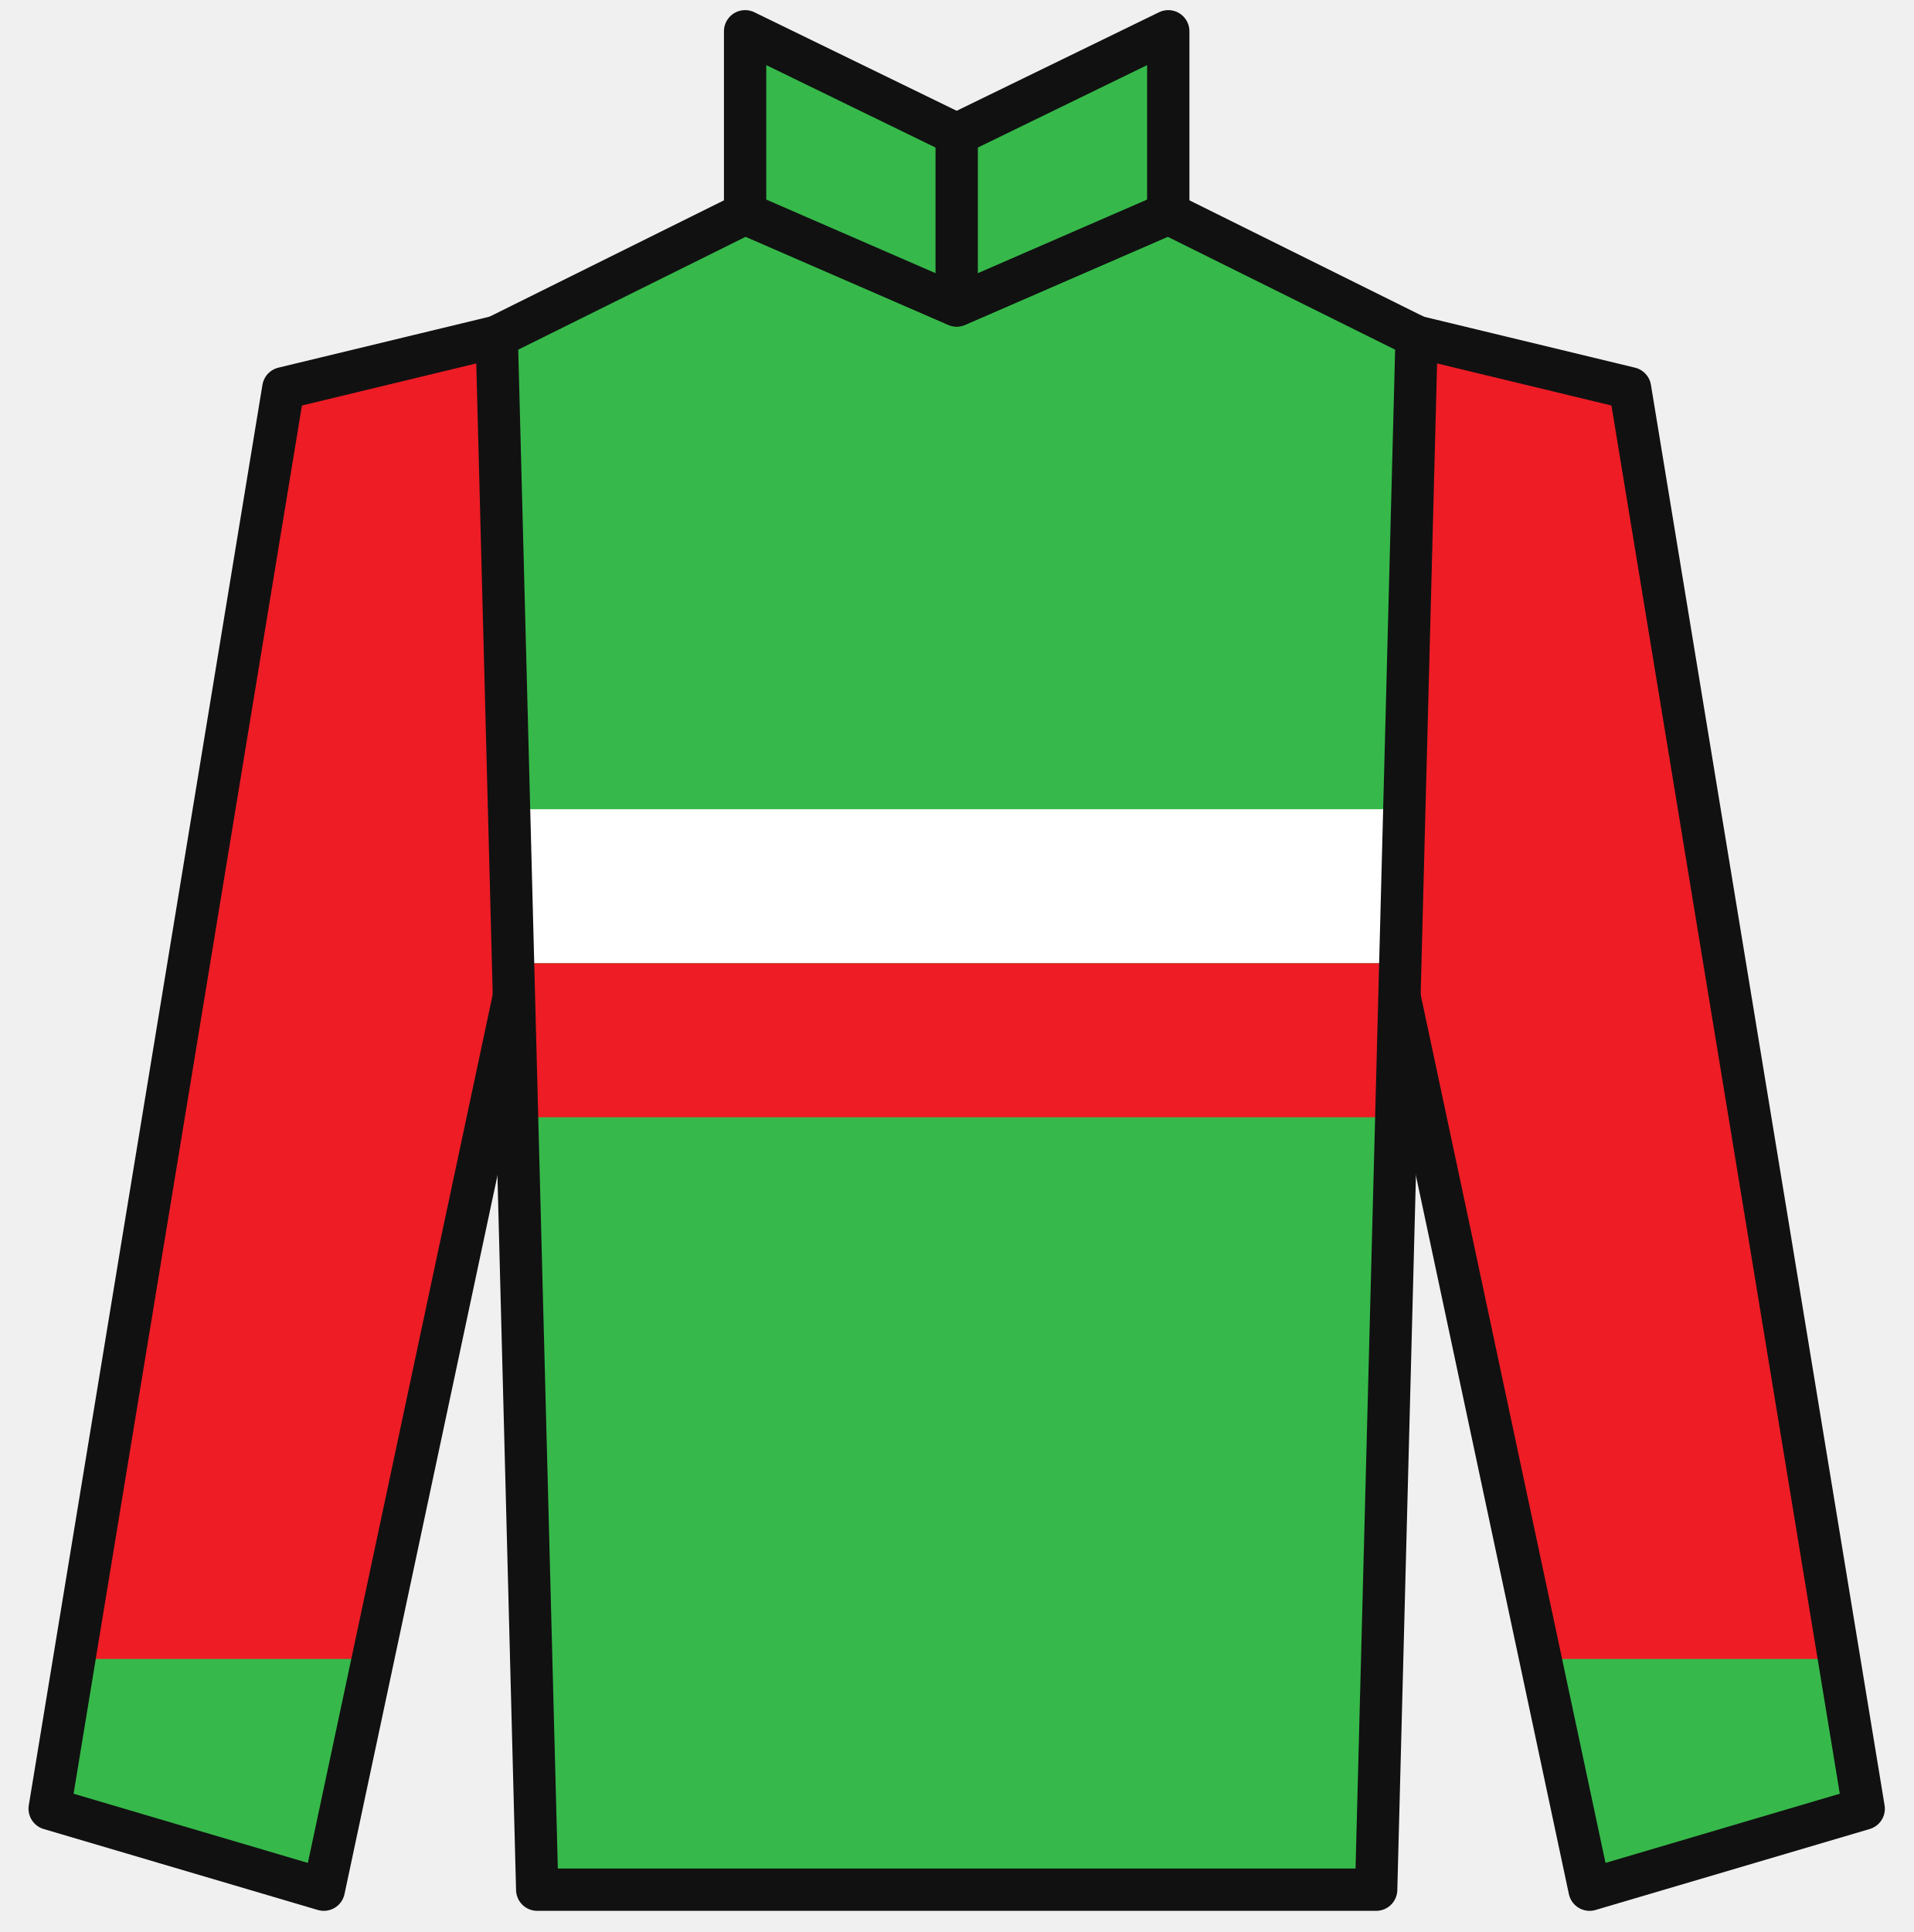
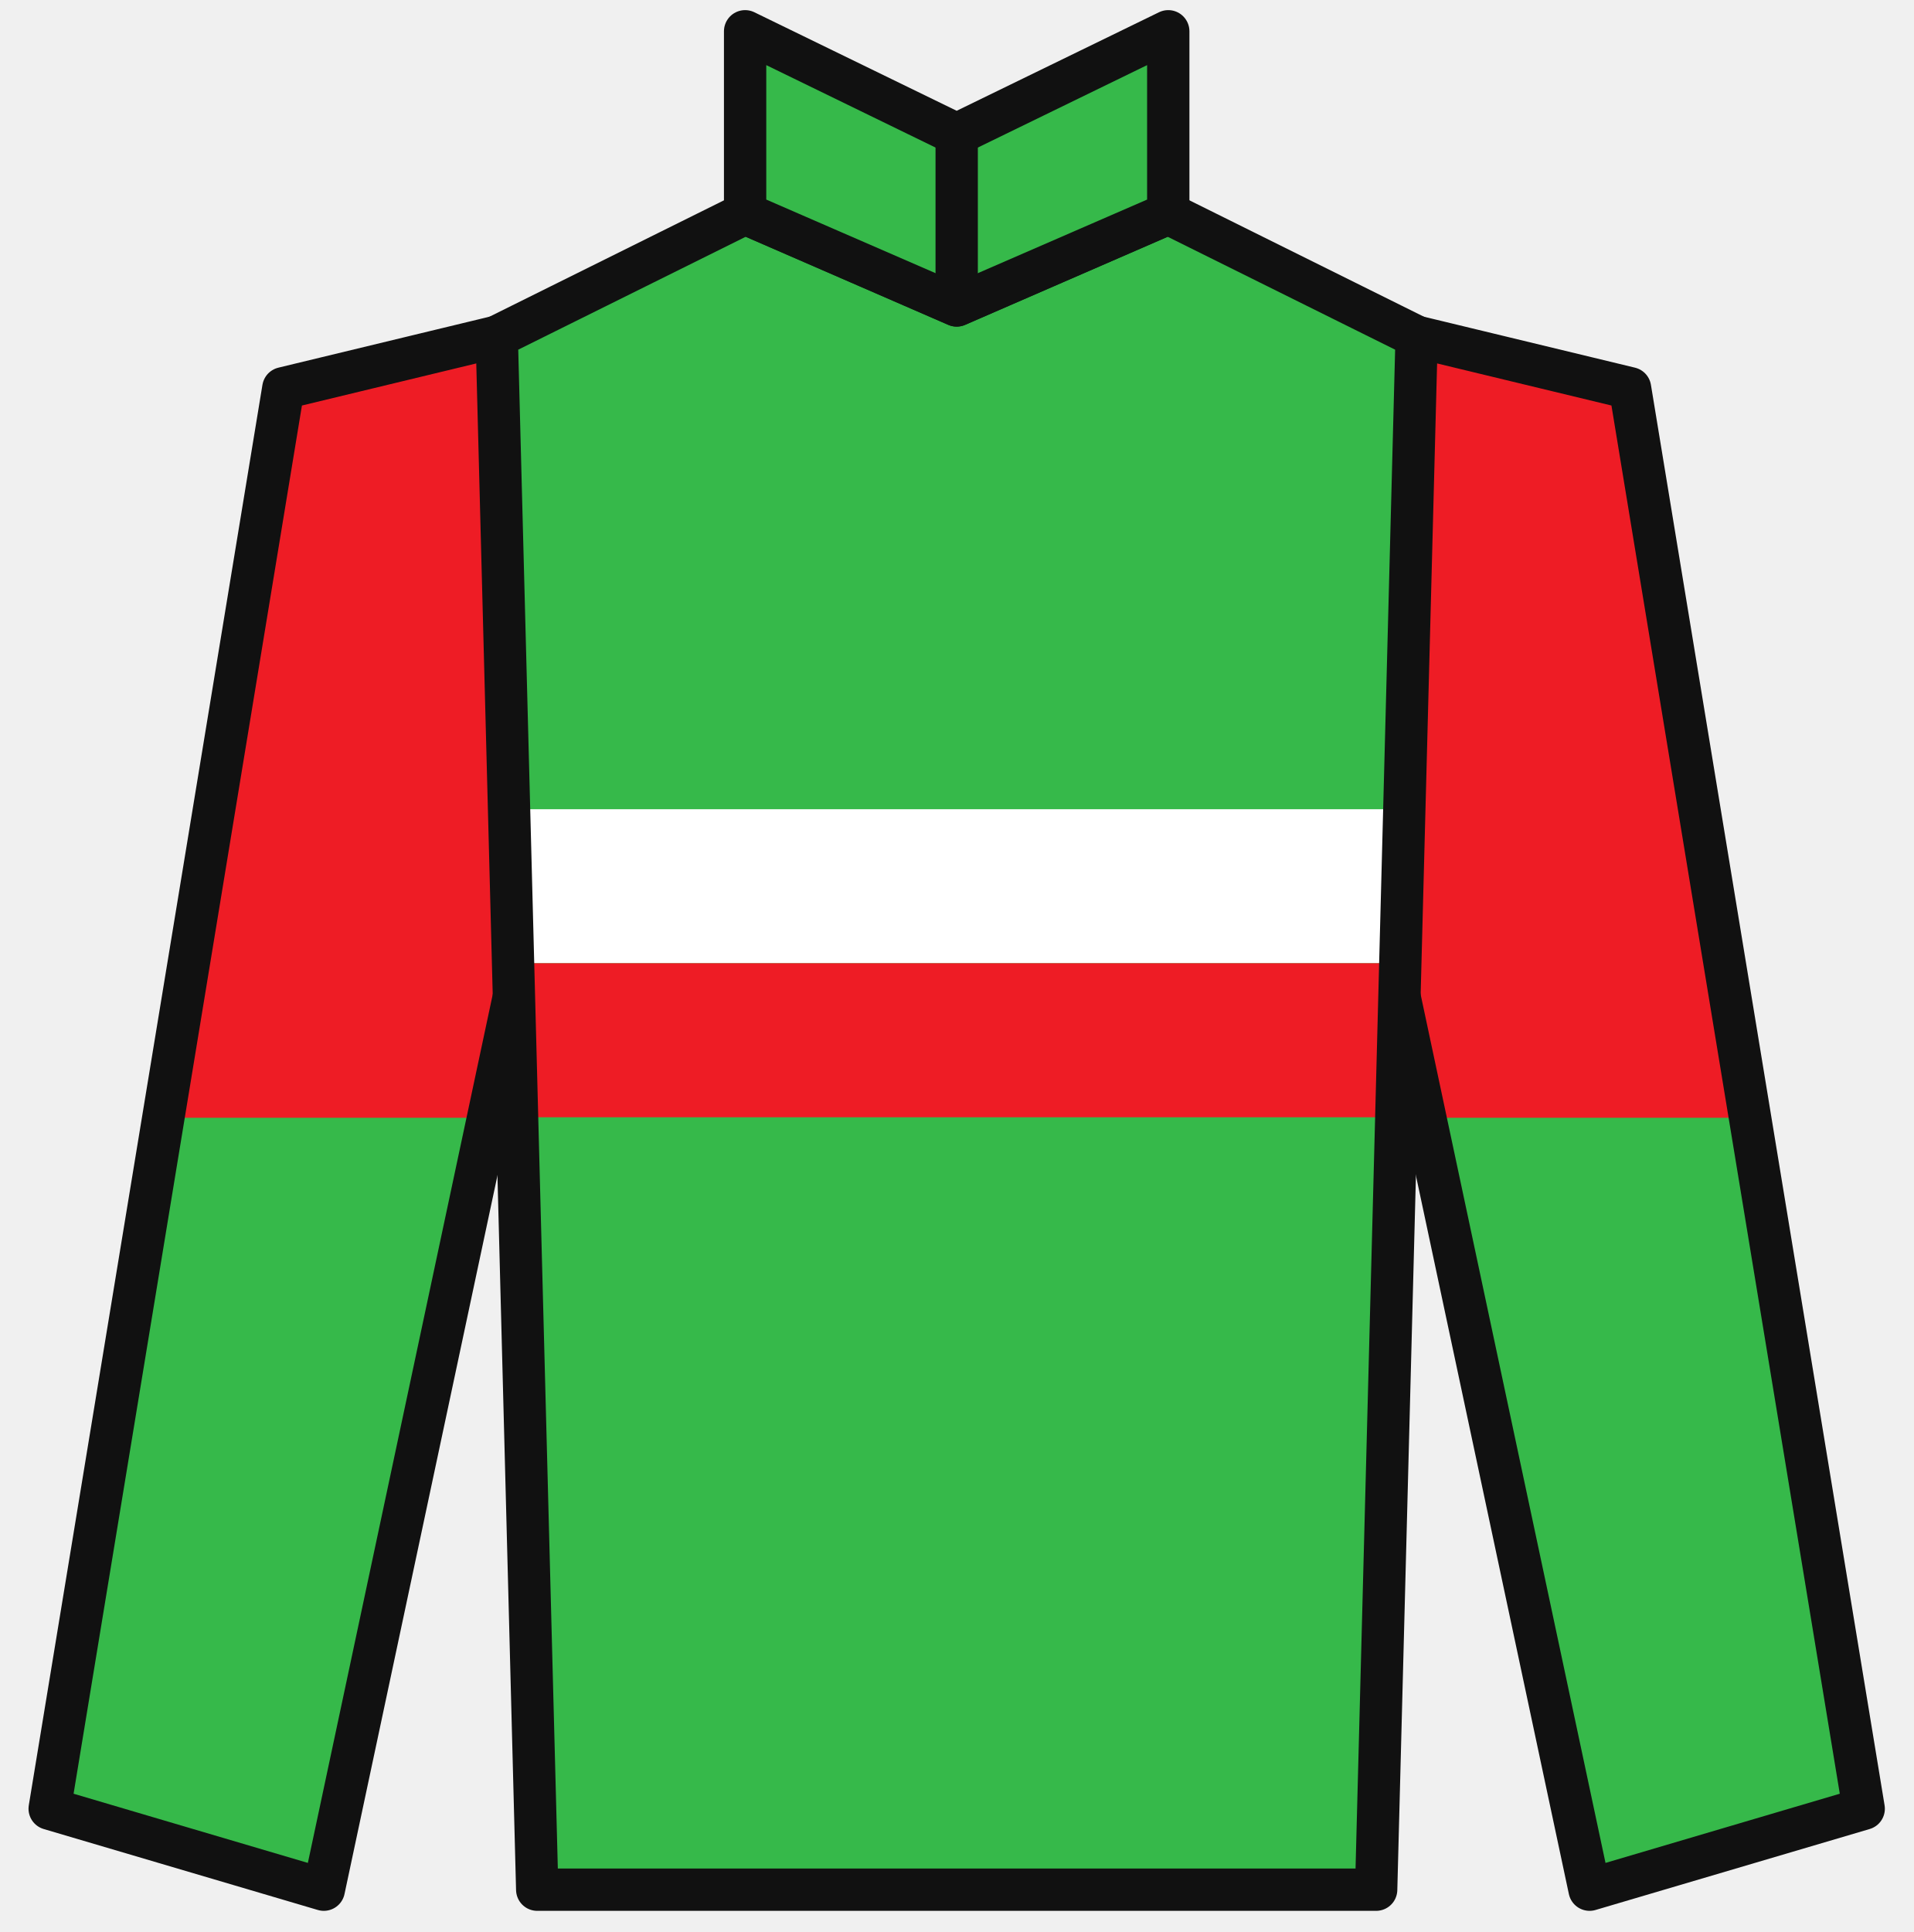
<svg xmlns="http://www.w3.org/2000/svg" class="trikot" viewBox="-1.5 -0.5 104 105" aria-hidden="true">
-   <clipPath id="d31000773al">
+   <clipPath id="fix73al">
    <path d="M25.5,17.8 L13.9,20.6 L1.2,97.8 L16.1,102.2 L27,51 Z" />
  </clipPath>
-   <g clip-path="url(#d31000773al)">
+   <g clip-path="url(#fix73al)">
    <rect x="0" y="17" width="28" height="86.5" fill="#EE1C25" />
-     <rect x="0" y="89.66" width="28" height="17.3" fill="#36B94A" />
+     <rect x="0" y="60.25" width="28" height="44.25" fill="#36B94A" />
  </g>
  <path d="M25.5,17.8 L13.9,20.6 L1.2,97.8 L16.1,102.2 L27,51 Z" fill="none" stroke="#111111" stroke-width="2.3" stroke-linejoin="round" />
-   <clipPath id="d31000773ar">
+   <clipPath id="fix73ar">
    <path d="M75.5,17.8 L87.1,20.6 L99.8,97.8 L84.9,102.2 L74,51 Z" />
  </clipPath>
-   <g clip-path="url(#d31000773ar)">
+   <g clip-path="url(#fix73ar)">
    <rect x="73" y="17" width="28" height="86.5" fill="#EE1C25" />
-     <rect x="73" y="89.66" width="28" height="17.3" fill="#36B94A" />
+     <rect x="73" y="60.25" width="28" height="44.25" fill="#36B94A" />
  </g>
  <path d="M75.5,17.8 L87.1,20.6 L99.8,97.8 L84.9,102.2 L74,51 Z" fill="none" stroke="#111111" stroke-width="2.3" stroke-linejoin="round" />
-   <clipPath id="d31000773k">
+   <clipPath id="fix73k">
    <path d="M25.5,17.8 L39,11.1 L50.5,16.1 L62,11.1 L75.5,17.8 L73.3,102.2 L27.7,102.2 Z" />
  </clipPath>
-   <g clip-path="url(#d31000773k)">
+   <g clip-path="url(#fix73k)">
    <rect x="25" y="10" width="51" height="93" fill="#36B94A" />
    <rect x="25" y="43.48" width="51" height="8.37" fill="#FFFFFF" />
    <rect x="25" y="51.85" width="51" height="8.37" fill="#EE1C25" />
  </g>
  <path d="M25.5,17.8 L39,11.1 L50.5,16.1 L62,11.1 L75.5,17.8 L73.3,102.2 L27.7,102.2 Z" fill="none" stroke="#111111" stroke-width="2.3" stroke-linejoin="round" />
  <path d="M39,1.2 L50.5,6.8 L62,1.2 L62,11.1 L50.5,16.1 L39,11.1 Z" fill="#36B94A" stroke="#111111" stroke-width="2.3" stroke-linejoin="round" />
  <path d="M50.5,6.8 L50.5,16.1" fill="none" stroke="#111111" stroke-width="2.3" />
</svg>
